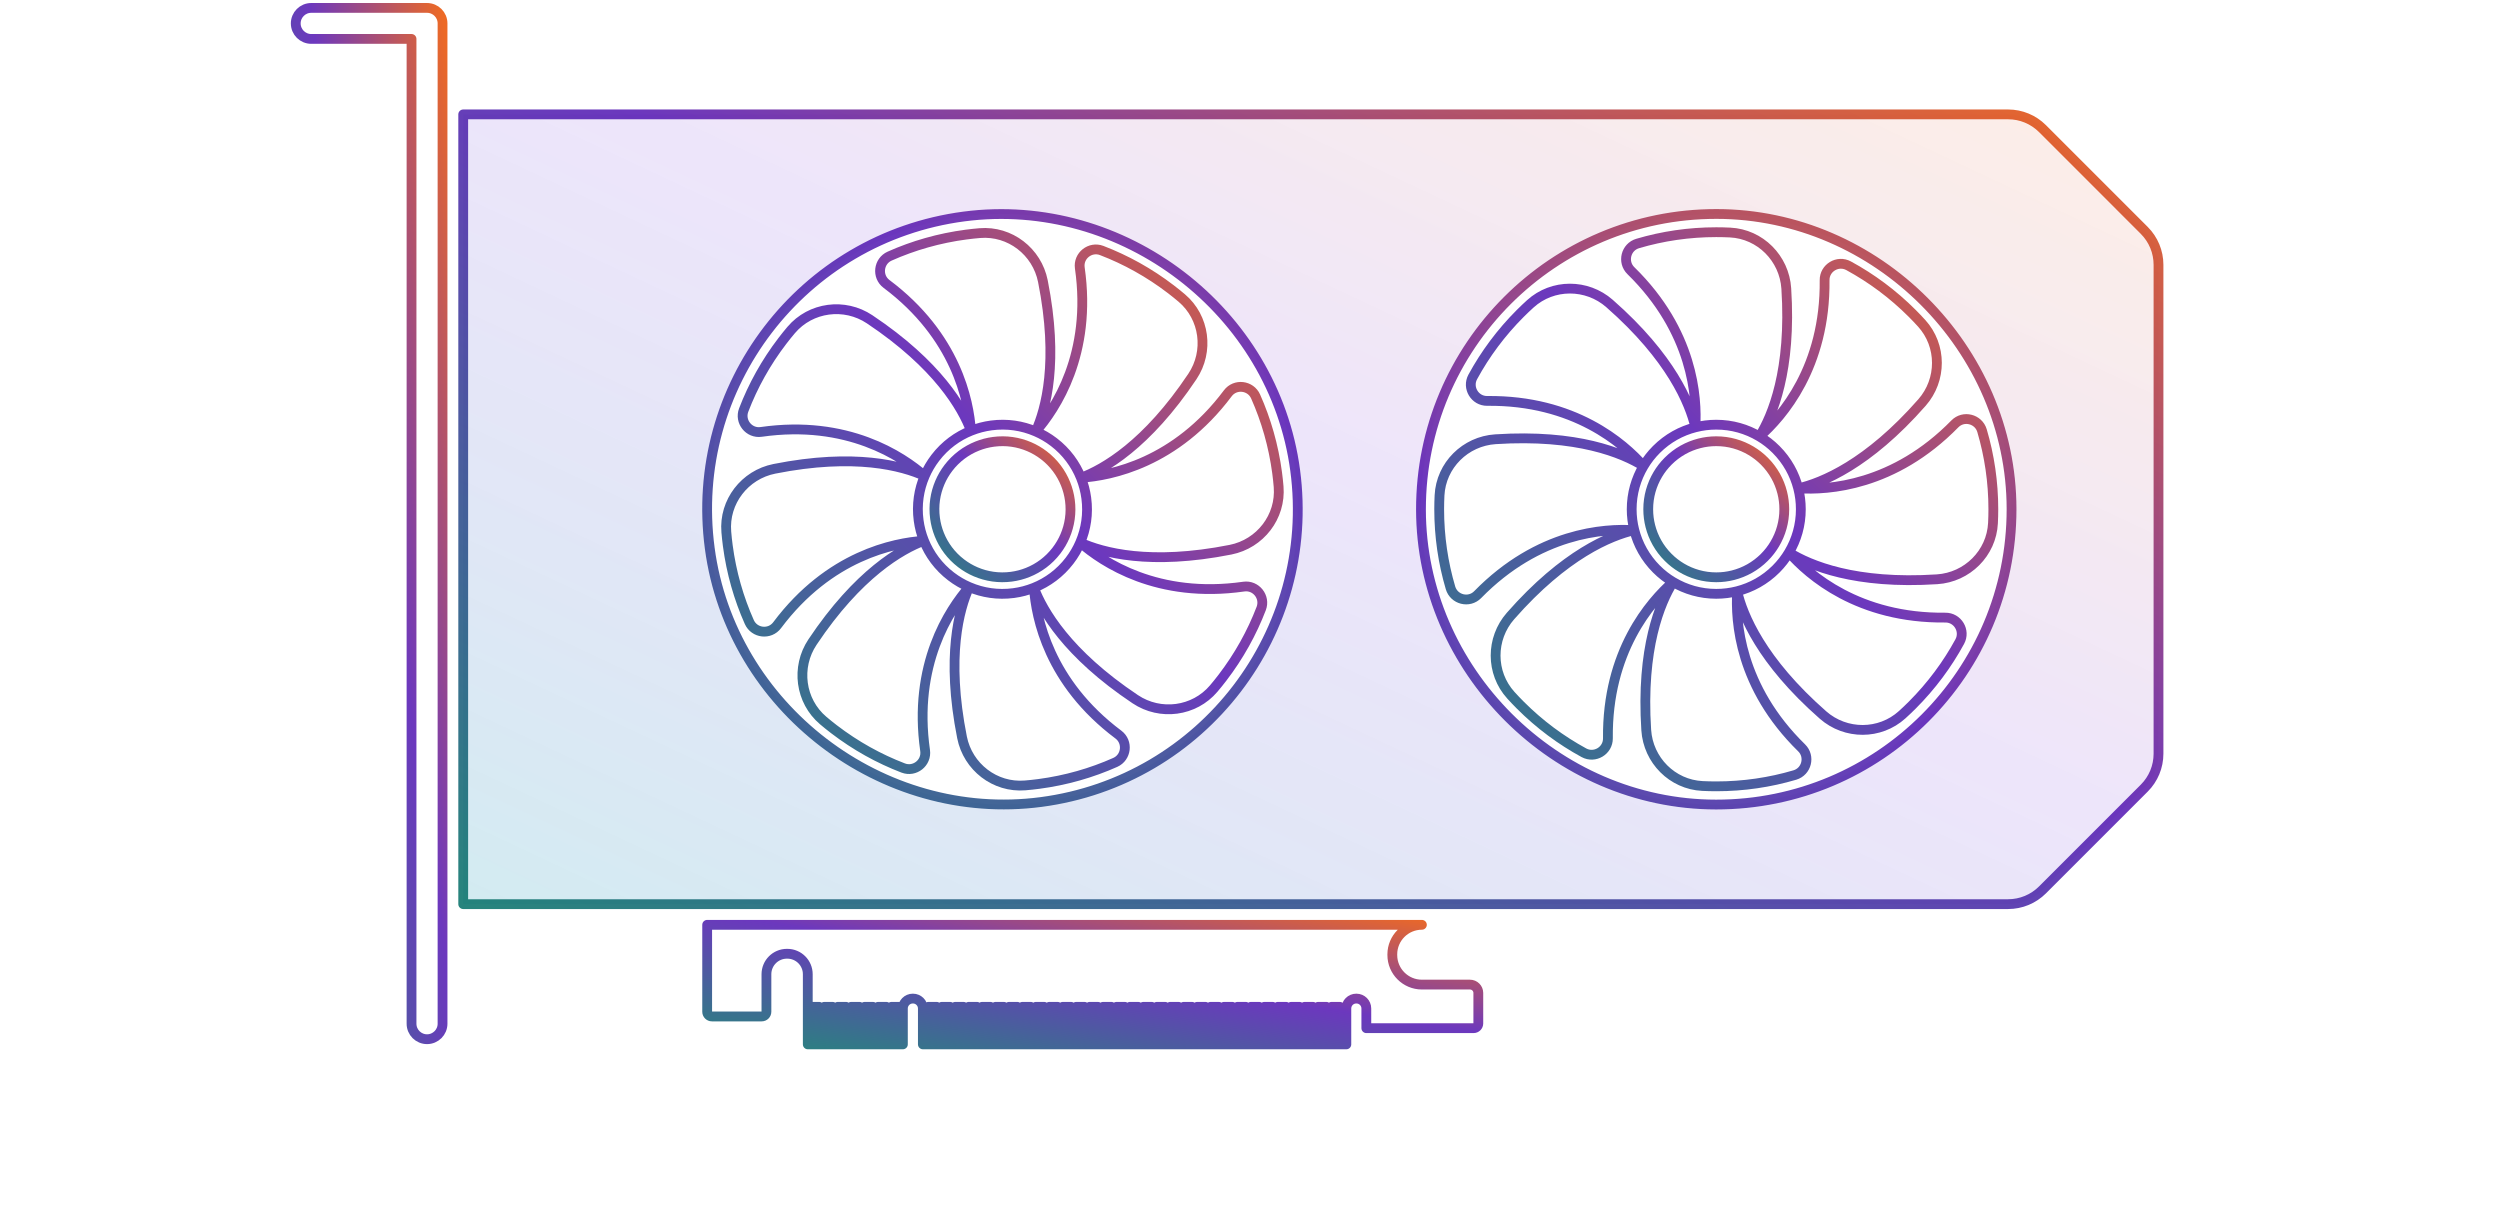
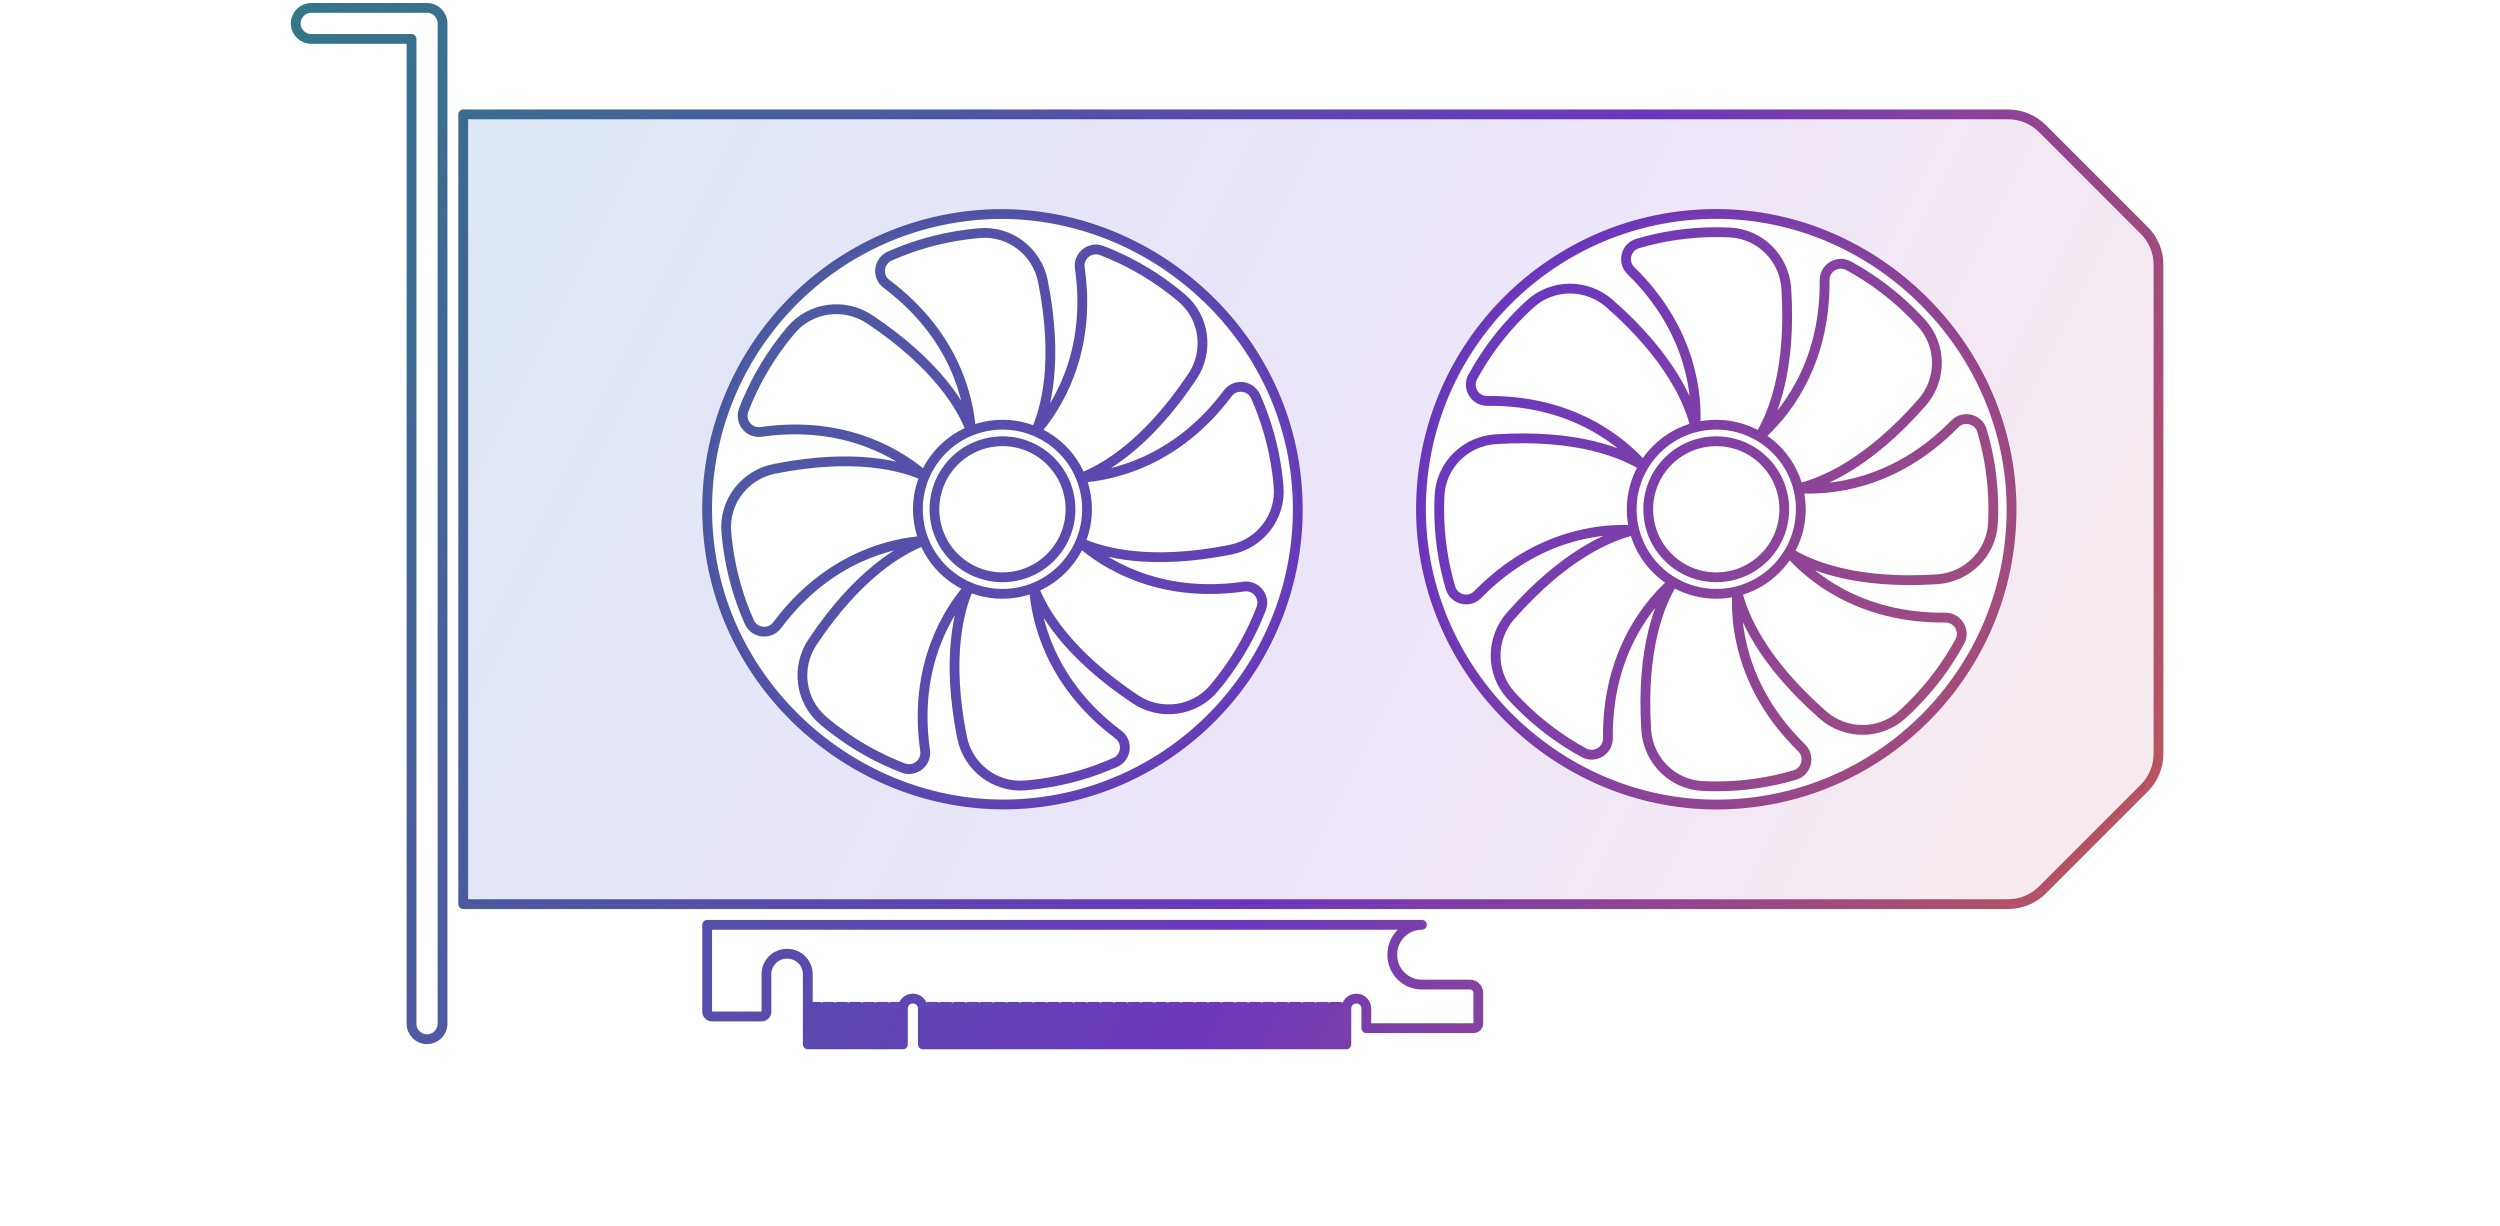
<svg xmlns="http://www.w3.org/2000/svg" viewBox="170 340 1020 500" xml:space="preserve" id="svg2" version="1.1">
  <defs id="defs6">
-     <linearGradient id="provinceFill" x1="0%" y1="0%" x2="100%" y2="100%">
+     <linearGradient id="provinceFill" gradientUnits="userSpaceOnUse" x1="1300" y1="7500" x2="8900" y2="3700">
      <stop offset="0%" stop-color="#0f766e" stop-opacity="1" />
      <stop offset="55%" stop-color="#5b21b6" stop-opacity="1" />
      <stop offset="100%" stop-color="#ea580c" stop-opacity="1" />
    </linearGradient>
-     <linearGradient id="cornerFill" x1="0%" y1="0%" x2="100%" y2="100%">
+     <linearGradient id="cornerFill" gradientUnits="userSpaceOnUse" x1="1300" y1="7500" x2="8900" y2="3700">
      <stop offset="0%" stop-color="#0891b2" stop-opacity="0.18" />
      <stop offset="55%" stop-color="#6d28d9" stop-opacity="0.12" />
      <stop offset="100%" stop-color="#ea580c" stop-opacity="0.10" />
    </linearGradient>
-     <linearGradient id="arcHighlight" x1="0%" y1="0%" x2="100%" y2="0%">
+     <linearGradient id="arcHighlight" gradientUnits="userSpaceOnUse" x1="1300" y1="5600" x2="8900" y2="5600">
      <stop offset="0%" stop-color="#0f766e" />
      <stop offset="100%" stop-color="#5b21b6" />
    </linearGradient>
  </defs>
  <g transform="matrix(1.333333,0,0,-1.333333,0,1333.333)" id="g10">
    <g transform="scale(0.1)" id="g12">
      <path id="path44" style="fill:none;stroke:url(#provinceFill);stroke-width:30;stroke-opacity:0.9;stroke-linejoin:round;stroke-linecap:round" d="m 5374.78,4265.8 h -25.3 v 103.33 h 25.3 z m -41.12,0 h -25.3 v 103.33 h 25.3 z m -41.12,0 h -25.3 v 103.33 h 25.3 z m -41.12,0 h -25.3 v 103.33 h 25.3 z m -41.12,0 h -25.31 v 103.33 h 25.31 z m -41.12,0 h -25.31 v 103.33 h 25.31 z m -41.12,0 h -25.31 v 103.33 h 25.31 z m -41.12,0 h -25.31 v 103.33 h 25.31 z m -41.12,0 h -25.31 v 103.33 h 25.31 z m -41.13,0 h -25.3 v 103.33 h 25.3 z m -41.12,0 h -25.3 v 103.33 h 25.3 z m -41.12,0 h -25.3 v 103.33 h 25.3 z m -41.12,0 h -25.3 v 103.33 h 25.3 z m -41.12,0 h -25.3 v 103.33 h 25.3 z m -41.12,0 h -25.31 v 103.33 h 25.31 z m -41.12,0 h -25.31 v 103.33 h 25.31 z m -41.12,0 h -25.31 v 103.33 h 25.31 z m -41.12,0 h -25.31 v 103.33 h 25.31 z m -41.12,0 h -25.31 v 103.33 h 25.31 z m -41.12,0 h -25.31 v 103.33 h 25.31 z m -41.13,0 h -25.3 v 103.33 h 25.3 z m -41.12,0 h -25.3 v 103.33 h 25.3 z m -41.12,0 h -25.3 v 103.33 h 25.3 z m -41.12,0 h -25.3 v 103.33 h 25.3 z m -41.12,0 h -25.31 v 103.33 h 25.31 z m -41.12,0 h -25.31 v 103.33 h 25.31 z m -41.12,0 h -25.31 v 103.33 h 25.31 z m -41.12,0 h -25.31 v 103.33 h 25.31 z m -41.12,0 h -25.31 v 103.33 h 25.31 z m -41.12,0 h -25.31 v 103.33 h 25.31 z m -41.13,0 h -25.3 v 103.33 h 25.3 z m -112.81,0 h -25.31 v 103.33 h 25.31 z m -41.13,0 h -25.3 v 103.33 h 25.3 z m -41.12,0 h -25.3 v 103.33 h 25.3 z m -41.12,0 h -25.3 v 103.33 h 25.3 z m -41.12,0 h -25.3 v 103.33 h 25.3 z m -41.12,0 h -25.3 v 103.33 h 25.3 z m -41.12,0 h -25.31 v 103.33 h 25.31 z m 1991.47,171.34 h -147.06 c -50.01,0 -90.55,40.54 -90.55,90.56 v 1.82 c 0,50.02 40.54,90.56 90.55,90.56 H 3438.93 v -265.97 c 0,-8.01 6.5,-14.5 14.5,-14.5 h 152.36 c 8.01,0 14.5,6.49 14.5,14.5 v 114.77 c 0,34.59 28.04,62.63 62.63,62.63 h 1.26 c 34.59,0 62.63,-28.04 62.63,-62.63 v -203.08 -11.59 h 9.49 25.31 15.82 25.3 15.82 25.3 15.82 25.3 15.82 25.3 15.82 25.3 15.82 25.31 9.48 v 11.59 40.07 58.21 c 0,16.72 13.56,30.27 30.28,30.27 h 0.61 c 16.72,0 30.27,-13.55 30.27,-30.27 v -44.5 -53.78 -11.59 h 16.87 25.3 15.82 25.31 15.81 25.31 15.81 25.31 15.81 25.31 15.81 25.31 15.81 25.31 15.82 25.3 15.82 25.3 15.82 25.3 15.82 25.3 15.82 25.31 15.81 25.31 15.81 25.31 15.81 25.31 15.81 25.31 15.81 25.31 15.82 25.3 15.82 25.3 15.82 25.3 15.82 25.3 15.82 25.3 15.82 25.31 15.81 25.31 15.81 25.31 15.81 25.31 15.81 25.31 15.82 25.3 15.82 25.3 15.82 25.3 15.82 25.3 20.04 v 11.59 98.28 c 0,16.72 13.55,30.27 30.27,30.27 h 0.61 c 16.72,0 30.27,-13.55 30.27,-30.27 v -60.32 h 328.18 c 8,0 14.5,6.49 14.5,14.5 v 93.31 c 0,14.12 -11.45,25.57 -25.57,25.57" />
      <path id="path46" style="fill:none;stroke:url(#provinceFill);stroke-width:30;stroke-opacity:0.9;stroke-linejoin:round;stroke-linecap:round" d="m 2581.72,7425.79 h -354.27 c -26.21,0 -47.45,-21.24 -47.45,-47.44 0,-26.21 21.24,-47.45 47.45,-47.45 h 306.82 V 4317.47 c 0,-26.21 21.25,-47.45 47.45,-47.45 26.2,0 47.45,21.24 47.45,47.45 v 3060.88 c 0,26.2 -21.25,47.44 -47.45,47.44" />
      <path id="path48" style="fill:none;stroke:url(#provinceFill);stroke-width:30;stroke-opacity:0.9;stroke-linejoin:round;stroke-linecap:round" d="m 6728.52,5943.03 c -8.89,35.12 -27.09,68.37 -54.57,95.84 -12.55,12.55 -26.28,23.14 -40.84,31.78 v 0 c -31.12,18.55 -67.5,29.19 -106.36,29.19 -17.75,0 -34.95,-2.22 -51.35,-6.41 v 0 c -35.12,-8.9 -68.37,-27.1 -95.85,-54.58 -12.55,-12.54 -23.14,-26.27 -31.78,-40.83 l 0.01,-0.01 c -18.55,-31.12 -29.19,-67.5 -29.19,-106.36 0,-17.74 2.22,-34.94 6.41,-51.35 v 0 c 8.89,-35.12 27.09,-68.37 54.57,-95.85 12.55,-12.54 26.28,-23.13 40.84,-31.77 v 0 c 31.12,-18.55 67.5,-29.19 106.36,-29.19 17.75,0 34.95,2.22 51.35,6.41 v 0 c 35.12,8.9 68.37,27.1 95.85,54.57 12.55,12.55 23.14,26.28 31.78,40.84 v 0.01 c 18.54,31.12 29.18,67.5 29.18,106.36 0,17.74 -2.22,34.94 -6.4,51.35 h -0.01" />
      <path id="path50" style="fill:none;stroke:url(#provinceFill);stroke-width:30;stroke-opacity:0.9;stroke-linejoin:round;stroke-linecap:round" d="m 4580.45,5789.81 0.01,-0.01 c -8.28,-19.35 -19.09,-38 -32.5,-55.51 -29.38,-38.35 -67.39,-66.2 -109.22,-82.89 v -0.01 c -19.53,-7.83 -40.37,-13.37 -62.23,-16.27 -47.89,-6.34 -94.46,0.84 -135.84,18.62 l -0.01,-0.01 c -19.35,8.28 -38,19.09 -55.51,32.5 -38.35,29.39 -66.2,67.39 -82.89,109.22 v 0 c -7.84,19.53 -13.38,40.37 -16.28,62.23 -6.34,47.9 0.84,94.46 18.62,135.84 l -0.01,0.01 c 8.28,19.35 19.09,38 32.51,55.51 29.38,38.35 67.38,66.2 109.21,82.89 v 0 c 19.54,7.84 40.37,13.38 62.24,16.28 47.89,6.34 94.45,-0.84 135.83,-18.62 l 0.01,0.01 c 19.35,-8.28 38,-19.09 55.51,-32.5 38.35,-29.39 66.2,-67.39 82.89,-109.22 v 0 c 7.84,-19.53 13.38,-40.37 16.28,-62.24 6.34,-47.89 -0.84,-94.45 -18.62,-135.83 z m 460.01,-21.88 c 90.67,18.04 154.71,100.8 147.1,192.92 -1.16,14 -2.66,28.03 -4.53,42.1 -10.96,82.83 -33.54,161.23 -65.87,233.86 -15.35,34.45 -62.5,39.86 -85.11,9.67 -159.6,-213.08 -357.83,-252.29 -448.75,-258.4 69.28,26.17 200.76,100.64 340.53,310.05 51.22,76.72 37.68,180.35 -32.7,239.99 -10.71,9.07 -21.7,17.93 -32.97,26.57 -66.32,50.81 -137.72,90.28 -211.94,118.77 -35.21,13.52 -72.38,-16 -67.02,-53.33 37.81,-263.53 -74.63,-431.42 -134.59,-500.04 30.45,67.45 70.73,212.92 21.65,459.52 -18.04,90.66 -100.8,154.7 -192.92,147.09 -13.99,-1.16 -28.03,-2.67 -42.1,-4.53 -82.83,-10.96 -161.23,-33.54 -233.86,-65.88 -34.45,-15.34 -39.86,-62.49 -9.67,-85.1 213.08,-159.6 252.29,-357.83 258.4,-448.75 -26.17,69.28 -100.64,200.75 -310.04,340.53 -76.72,51.21 -180.36,37.68 -240,-32.7 -9.07,-10.71 -17.93,-21.7 -26.57,-32.97 -50.81,-66.32 -90.28,-137.72 -118.77,-211.94 -13.52,-35.21 16,-72.38 53.33,-67.03 263.53,37.82 431.42,-74.62 500.04,-134.58 -67.45,30.45 -212.92,70.73 -459.51,21.65 -90.67,-18.04 -154.71,-100.8 -147.1,-192.92 1.16,-14 2.67,-28.03 4.53,-42.1 10.96,-82.83 33.54,-161.23 65.88,-233.86 15.34,-34.45 62.49,-39.86 85.1,-9.67 159.6,213.08 357.83,252.28 448.75,258.4 -69.28,-26.17 -200.75,-100.64 -340.53,-310.05 -51.22,-76.72 -37.68,-180.35 32.7,-239.99 10.71,-9.07 21.7,-17.93 32.97,-26.57 66.32,-50.81 137.73,-90.29 211.94,-118.77 35.21,-13.52 72.38,16 67.02,53.33 -37.81,263.53 74.63,431.42 134.6,500.04 -30.46,-67.45 -70.74,-212.92 -21.66,-459.51 18.04,-90.67 100.8,-154.71 192.93,-147.1 13.99,1.16 28.02,2.67 42.09,4.53 82.83,10.96 161.23,33.54 233.86,65.87 34.45,15.35 39.86,62.5 9.67,85.11 -213.08,159.6 -252.28,357.83 -258.4,448.75 26.17,-69.28 100.64,-200.75 310.04,-340.53 76.73,-51.21 180.36,-37.68 240,32.7 9.07,10.71 17.93,21.7 26.57,32.97 50.81,66.32 90.29,137.72 118.77,211.94 13.52,35.21 -16,72.38 -53.33,67.02 -263.53,-37.81 -431.42,74.63 -500.04,134.59 67.45,-30.45 212.92,-70.73 459.51,-21.65" />
      <path id="path52" style="fill:none;stroke:url(#provinceFill);stroke-width:30;stroke-opacity:0.9;stroke-linejoin:round;stroke-linecap:round" d="m 4535.81,5969.06 h -0.01 c -13.42,33.65 -35.83,64.22 -66.68,87.86 -14.08,10.79 -29.09,19.49 -44.65,26.14 h -0.01 c -33.28,14.3 -70.74,20.08 -109.27,14.97 -17.59,-2.32 -34.35,-6.78 -50.06,-13.08 v -0.01 c -33.65,-13.42 -64.22,-35.83 -87.86,-66.68 -10.79,-14.08 -19.49,-29.09 -26.14,-44.65 v -0.01 c -14.3,-33.28 -20.07,-70.75 -14.97,-109.27 2.32,-17.59 6.78,-34.35 13.09,-50.06 v 0 c 13.43,-33.65 35.83,-64.22 66.68,-87.86 14.08,-10.79 29.09,-19.49 44.66,-26.14 v 0 c 33.28,-14.3 70.75,-20.08 109.27,-14.98 17.59,2.33 34.35,6.79 50.06,13.09 v 0.01 c 33.65,13.42 64.22,35.83 87.86,66.68 10.79,14.08 19.49,29.09 26.14,44.65 v 0.01 c 14.3,33.28 20.08,70.74 14.98,109.27 -2.33,17.59 -6.79,34.35 -13.09,50.06" />
      <path id="path54" style="fill:none;stroke:url(#provinceFill);stroke-width:30;stroke-opacity:0.9;stroke-linejoin:round;stroke-linecap:round" d="m 6785.54,5891.68 c 0,-48.31 -13.22,-93.53 -36.28,-132.22 h 0.01 c -10.75,-18.1 -23.91,-35.17 -39.51,-50.77 -34.16,-34.16 -75.49,-56.78 -119.15,-67.84 v 0 c -20.39,-5.21 -41.77,-7.97 -63.83,-7.97 -48.31,0 -93.53,13.23 -132.22,36.29 l -0.01,-0.01 c -18.1,10.74 -35.17,23.91 -50.76,39.51 -34.16,34.15 -56.79,75.49 -67.84,119.15 l -0.01,-0.01 c -5.2,20.4 -7.96,41.78 -7.96,63.84 0,48.31 13.22,93.53 36.28,132.22 v 0 c 10.74,18.1 23.9,35.17 39.5,50.77 34.16,34.16 75.49,56.78 119.15,67.84 v 0 c 20.4,5.21 41.78,7.97 63.83,7.97 48.31,0 93.54,-13.23 132.22,-36.29 l 0.01,0.01 c 18.1,-10.74 35.17,-23.91 50.77,-39.51 34.16,-34.16 56.78,-75.49 67.83,-119.15 l 0.01,0.01 c 5.2,-20.4 7.96,-41.78 7.96,-63.84 z m 370.84,326.64 c 60.85,69.34 61.02,173.85 -0.92,242.21 -9.43,10.4 -19.16,20.62 -29.2,30.66 -59.07,59.08 -124.68,107.59 -194.52,145.57 -33.13,18.02 -73.85,-6.37 -73.44,-44.08 2.9,-266.21 -130.6,-417.89 -199.05,-478.05 39.04,62.87 98.06,201.8 81.78,452.7 -5.99,92.25 -79.63,166.59 -171.96,171.14 -14.02,0.69 -28.13,1.04 -42.33,1.04 -83.54,0 -164.23,-12.09 -240.47,-34.62 -36.17,-10.69 -47.73,-56.72 -20.77,-83.1 190.3,-186.19 203.15,-387.84 197.28,-478.78 -16.85,72.11 -73.42,212.22 -262.67,378.27 -69.34,60.84 -173.85,61.03 -242.21,-0.92 -10.4,-9.42 -20.63,-19.16 -30.67,-29.19 -59.07,-59.08 -107.58,-124.69 -145.56,-194.52 -18.02,-33.14 6.36,-73.86 44.08,-73.45 266.21,2.91 417.89,-130.6 478.04,-199.05 -62.87,39.05 -201.79,98.07 -452.69,81.78 -92.25,-5.99 -166.6,-79.62 -171.14,-171.95 -0.69,-14.03 -1.04,-28.14 -1.04,-42.33 0,-83.55 12.09,-164.24 34.62,-240.48 10.68,-36.17 56.72,-47.72 83.1,-20.76 186.18,190.29 387.84,203.14 478.77,197.28 -72.11,-16.86 -212.22,-73.43 -378.27,-262.68 -60.84,-69.34 -61.02,-173.85 0.92,-242.21 9.43,-10.4 19.16,-20.63 29.2,-30.66 59.07,-59.08 124.68,-107.59 194.52,-145.57 33.13,-18.02 73.85,6.37 73.44,44.08 -2.9,266.21 130.6,417.89 199.05,478.05 -39.04,-62.87 -98.06,-201.8 -81.77,-452.7 5.98,-92.25 79.62,-166.59 171.95,-171.14 14.02,-0.69 28.13,-1.04 42.33,-1.04 83.54,0 164.24,12.09 240.47,34.62 36.18,10.68 47.73,56.72 20.77,83.1 -190.3,186.19 -203.15,387.84 -197.28,478.78 16.86,-72.12 73.43,-212.23 262.67,-378.27 69.34,-60.85 173.85,-61.03 242.21,0.92 10.41,9.42 20.63,19.15 30.67,29.19 59.07,59.08 107.58,124.68 145.56,194.52 18.02,33.13 -6.36,73.86 -44.08,73.45 -266.21,-2.91 -417.89,130.6 -478.04,199.04 62.87,-39.04 201.79,-98.06 452.69,-81.77 92.25,5.99 166.6,79.62 171.14,171.95 0.69,14.02 1.04,28.14 1.04,42.33 0,83.55 -12.09,164.24 -34.61,240.48 -10.69,36.17 -56.73,47.72 -83.1,20.76 -186.19,-190.29 -387.85,-203.14 -478.78,-197.28 72.11,16.86 212.22,73.43 378.27,262.68" />
      <path id="path56" style="fill:url(#cornerFill);stroke:url(#provinceFill);stroke-width:30;stroke-opacity:0.9;stroke-linejoin:round;stroke-linecap:round" d="m 6526.11,4988.07 c -491.19,0.35 -902.59,411.76 -902.94,902.94 -0.35,499.56 404.69,904.6 904.24,904.25 491.19,-0.35 902.59,-411.76 902.94,-902.94 0.36,-499.56 -404.68,-904.6 -904.24,-904.25 z m -2065.64,7.73 c -486.99,-64.12 -948.83,289.74 -1013.63,776.63 -65.92,495.19 282.46,949.88 777.74,1015.1 486.99,64.12 948.83,-289.74 1013.64,-776.63 65.91,-495.19 -282.47,-949.88 -777.75,-1015.1 z m 3375.99,1749.17 -311.48,311.48 c -27.88,27.88 -65.68,43.54 -105.11,43.54 H 2692.43 V 4683.34 h 4727.44 c 39.43,0 77.23,15.66 105.11,43.54 l 311.48,311.48 c 27.88,27.88 43.54,65.68 43.54,105.11 v 1496.39 c 0,39.42 -15.66,77.23 -43.54,105.11" />
    </g>
  </g>
</svg>
